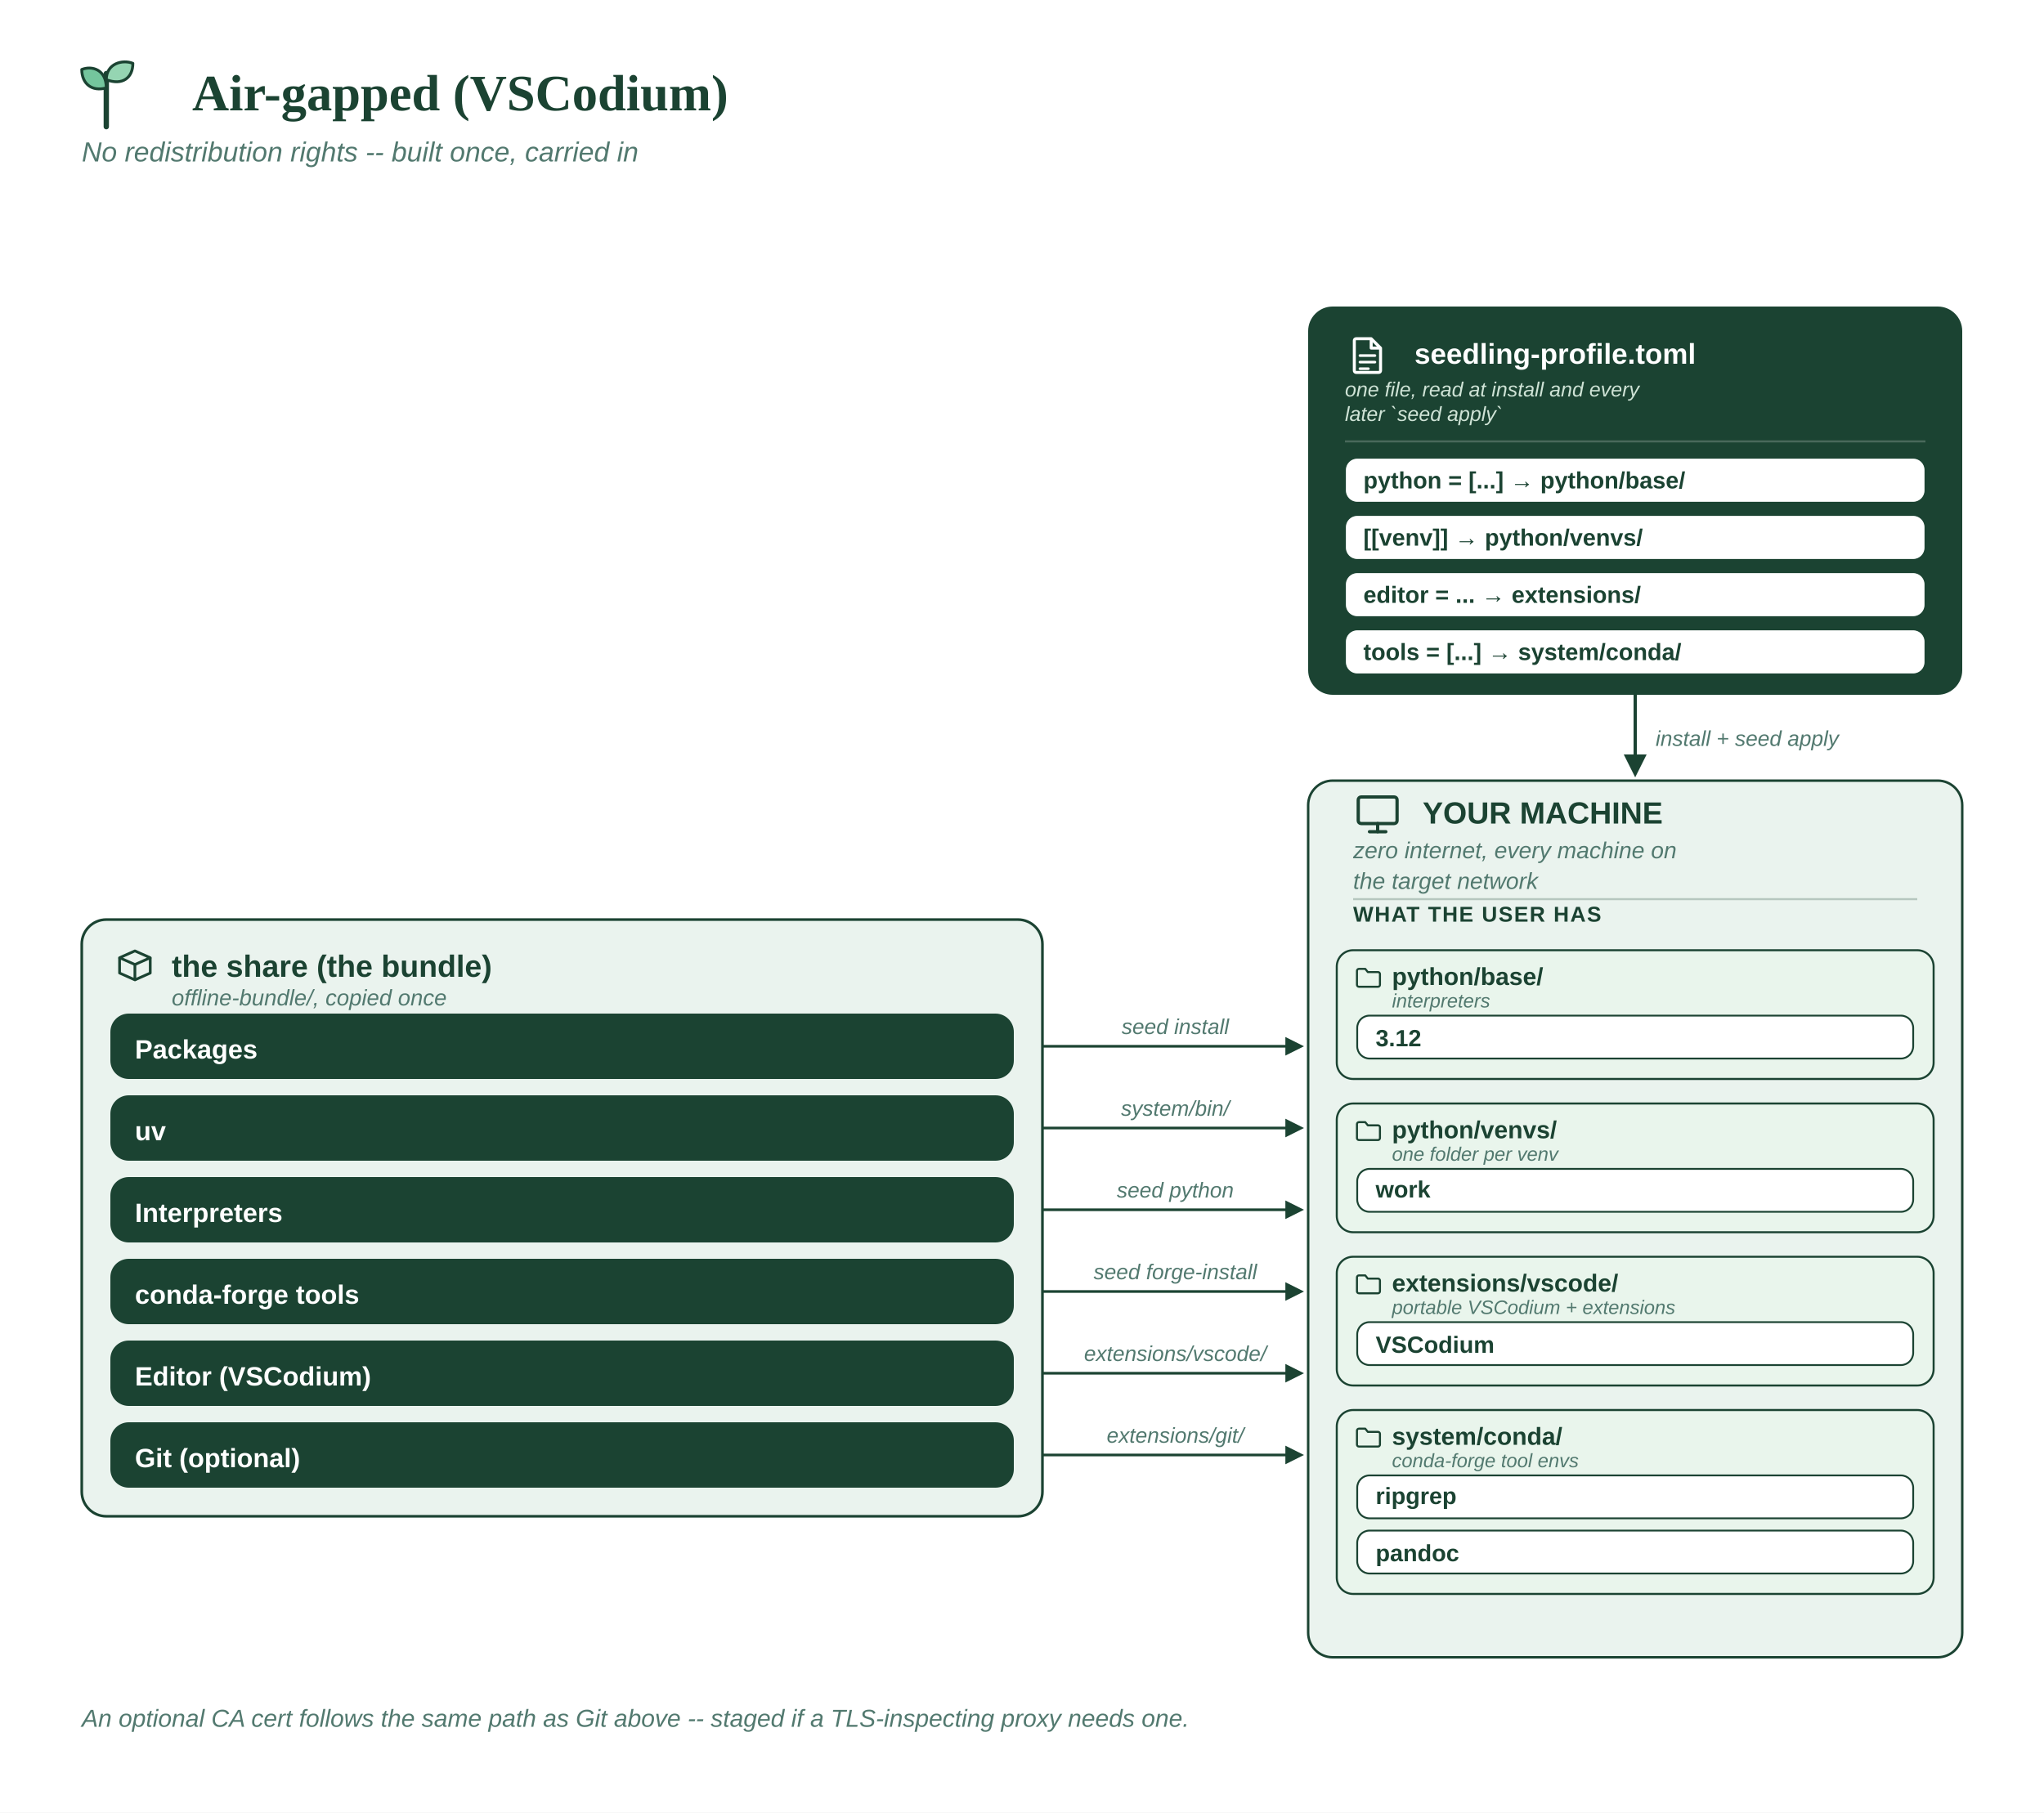
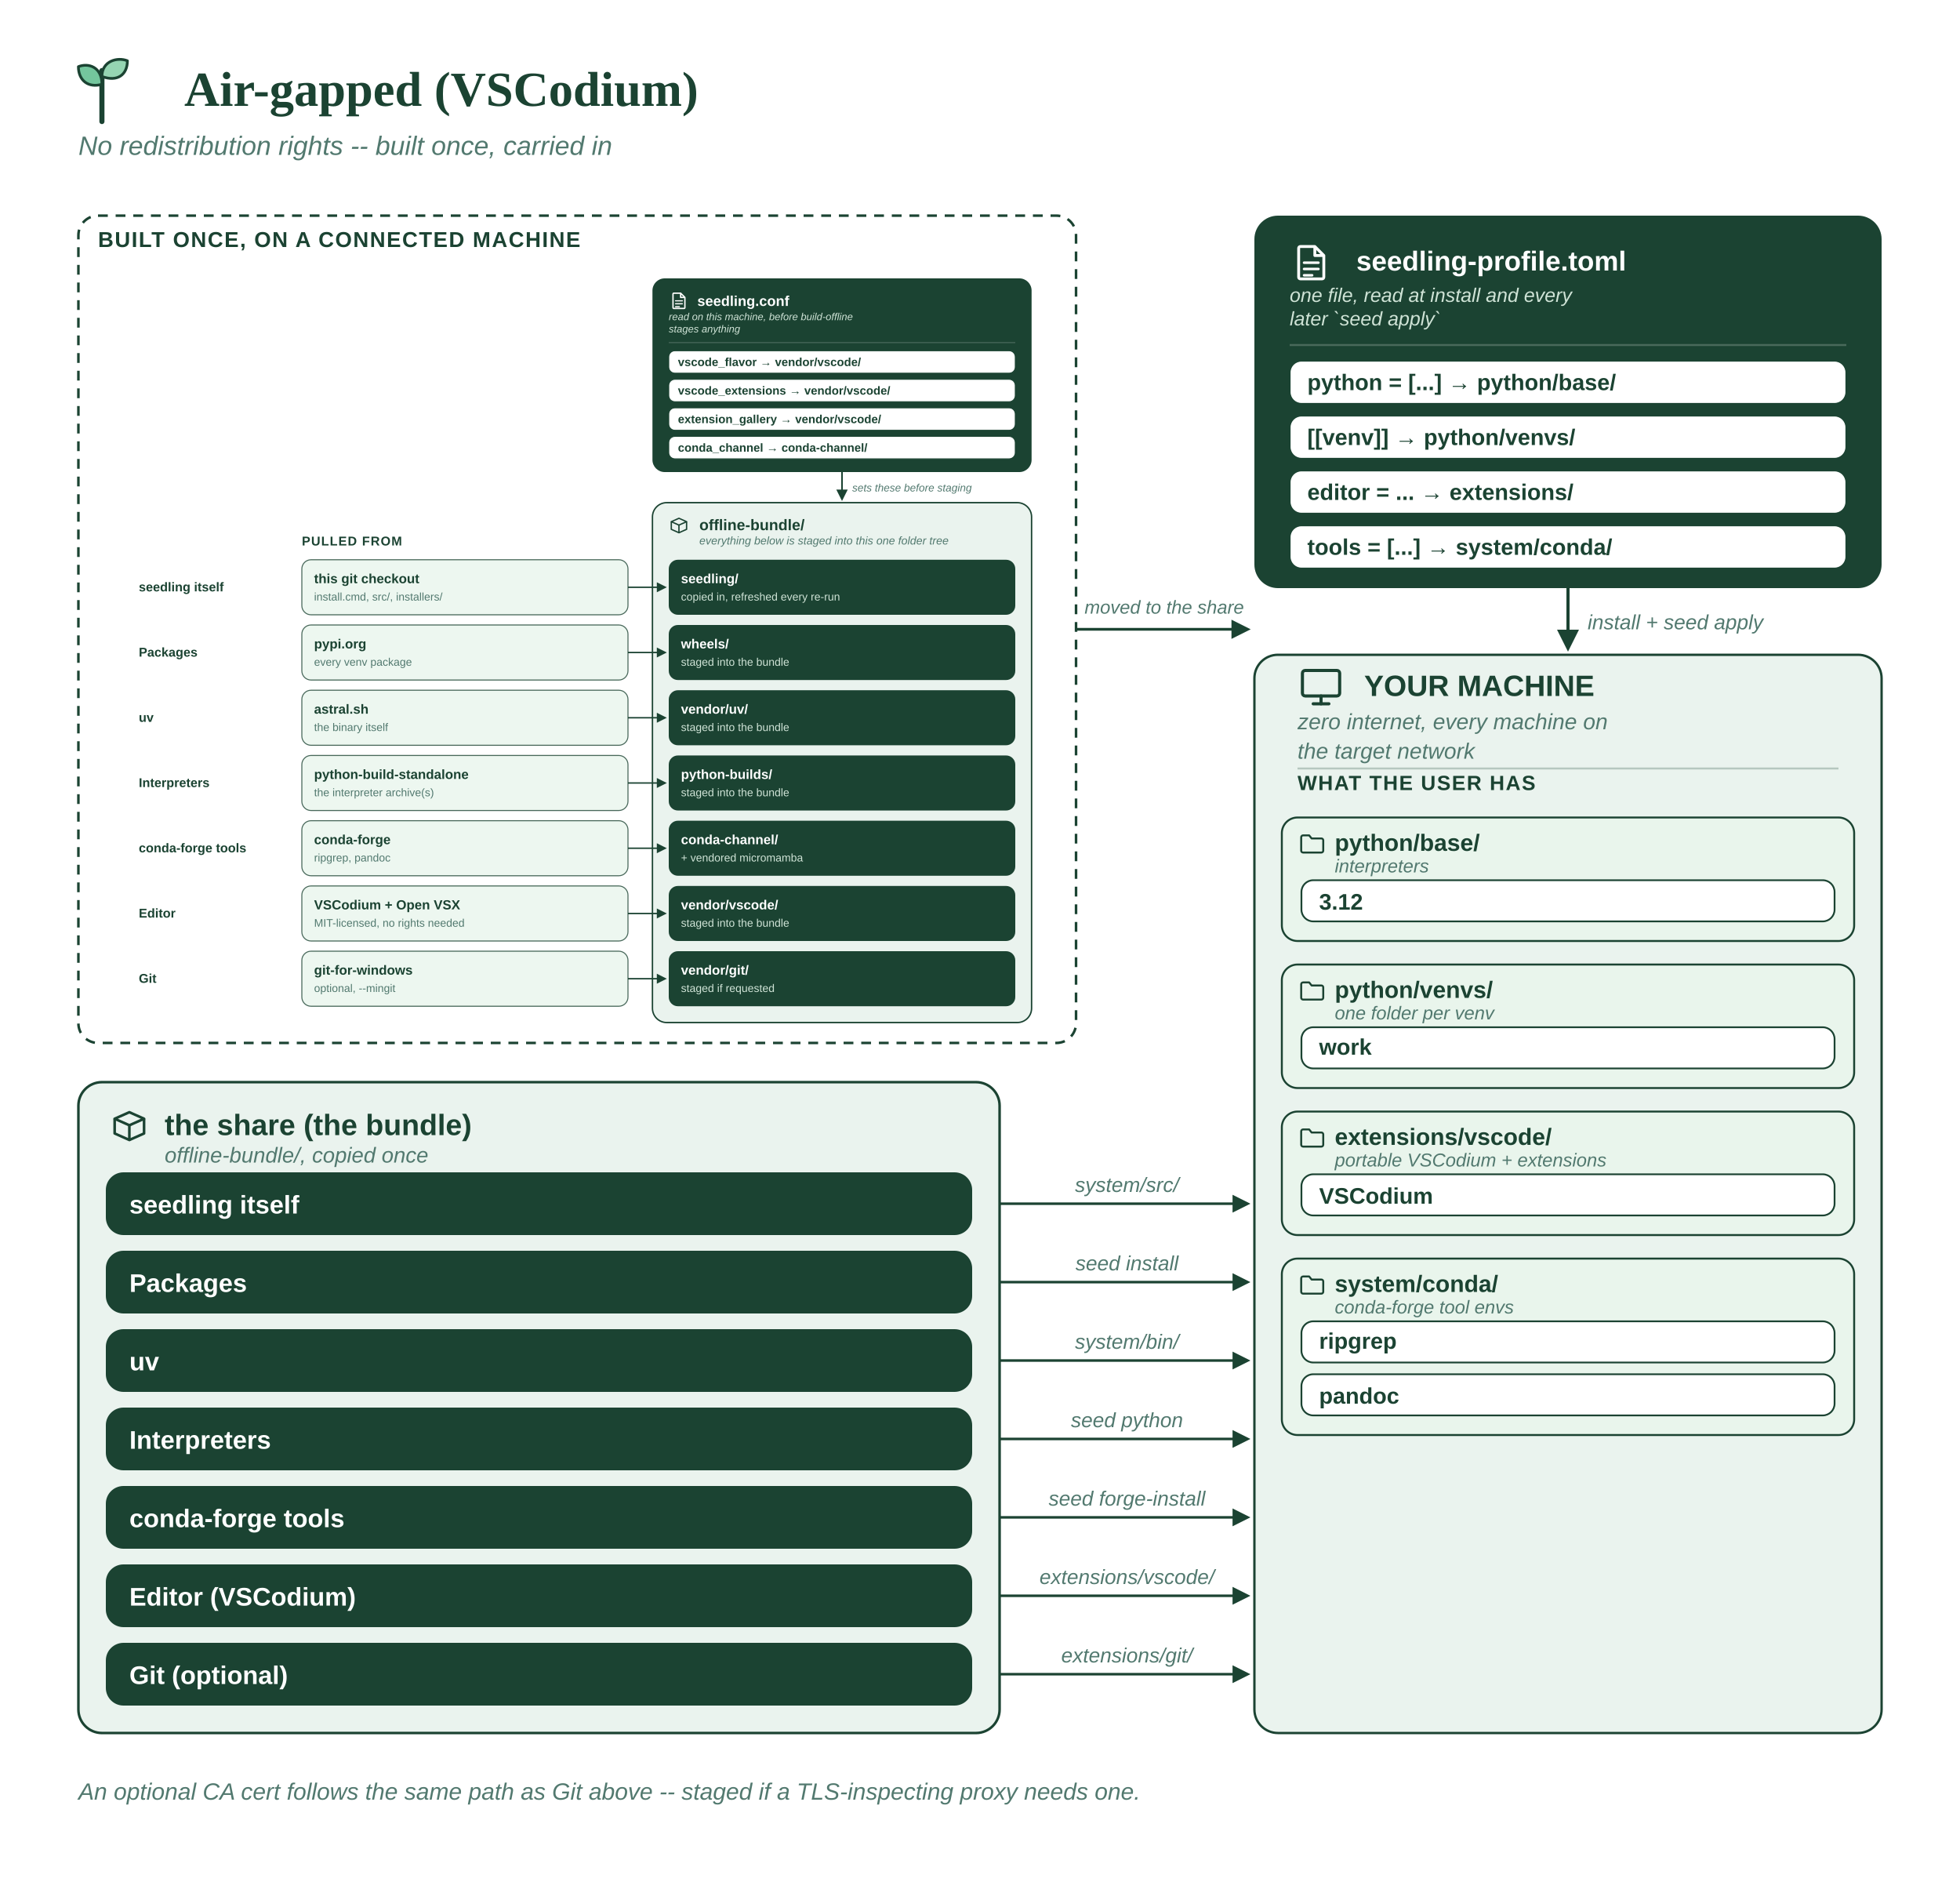
- <svg xmlns="http://www.w3.org/2000/svg" viewBox="0 0 1000 887" font-family="Arial, Helvetica, sans-serif">
+ <svg xmlns="http://www.w3.org/2000/svg" viewBox="0 0 1000 960" font-family="Arial, Helvetica, sans-serif">
  <defs>
    <defs>
      <style>
      .head  { font-family: Georgia, 'Times New Roman', serif; }
      .body  { font-family: Arial, Helvetica, sans-serif; }
      .fg    { fill: #1B4332; }
      .fw    { fill: #FFFFFF; }
      .fmute { fill: #52796F; }
    </style>
      <marker id="arrow" markerWidth="7" markerHeight="7" refX="5.5" refY="3.5" orient="auto">
        <path d="M0,0 L7,3.5 L0,7 Z" fill="#1B4332" />
      </marker>
      <symbol id="ic-cloud" viewBox="0 0 24 24">
        <path d="M6.5 18 C3.5 18 2 15.8 2 13.8 C2 11.6 3.8 10 5.8 10.1 C6.4 7.6 8.7 6 11.2 6.3 C13.6 6.6 15.4 8.6 15.5 11 C17.9 11.1 20 13 20 15.3 C20 17.4 18.2 18 17 18 Z" fill="none" stroke="currentColor" stroke-width="1.6" stroke-linejoin="round" />
      </symbol>
      <symbol id="ic-box" viewBox="0 0 24 24">
        <path d="M3 8 L12 4 L21 8 L12 12 Z" fill="none" stroke="currentColor" stroke-width="1.6" stroke-linejoin="round" />
        <path d="M3 8 V17 L12 21 V12" fill="none" stroke="currentColor" stroke-width="1.6" stroke-linejoin="round" />
        <path d="M21 8 V17 L12 21" fill="none" stroke="currentColor" stroke-width="1.6" stroke-linejoin="round" />
      </symbol>
      <symbol id="ic-server" viewBox="0 0 24 24">
        <rect x="3" y="4" width="18" height="6" rx="1.3" fill="none" stroke="currentColor" stroke-width="1.6" />
        <rect x="3" y="14" width="18" height="6" rx="1.3" fill="none" stroke="currentColor" stroke-width="1.6" />
        <circle cx="7" cy="7" r="1" fill="currentColor" />
        <circle cx="7" cy="17" r="1" fill="currentColor" />
      </symbol>
      <symbol id="ic-monitor" viewBox="0 0 24 24">
        <rect x="2.5" y="4" width="19" height="13" rx="1.4" fill="none" stroke="currentColor" stroke-width="1.6" />
        <line x1="8" y1="21" x2="16" y2="21" stroke="currentColor" stroke-width="1.6" stroke-linecap="round" />
        <line x1="12" y1="17" x2="12" y2="21" stroke="currentColor" stroke-width="1.6" stroke-linecap="round" />
      </symbol>
      <symbol id="ic-folder" viewBox="0 0 24 24">
        <path d="M3 6.5 C3 5.7 3.7 5 4.5 5 H9.5 L11.5 7.5 H19.5 C20.3 7.5 21 8.2 21 9 V17.5 C21 18.3 20.3 19 19.5 19 H4.5 C3.7 19 3 18.3 3 17.5 Z" fill="none" stroke="currentColor" stroke-width="1.6" stroke-linejoin="round" />
      </symbol>
      <symbol id="ic-doc" viewBox="0 0 24 24">
        <path d="M6 3 H14 L19 8 V20 C19 20.6 18.6 21 18 21 H6 C5.4 21 5 20.6 5 20 V4 C5 3.4 5.4 3 6 3 Z" fill="none" stroke="currentColor" stroke-width="1.6" stroke-linejoin="round" />
        <path d="M14 3 V8 H19" fill="none" stroke="currentColor" stroke-width="1.6" stroke-linejoin="round" />
        <line x1="8" y1="12" x2="16" y2="12" stroke="currentColor" stroke-width="1.4" stroke-linecap="round" />
        <line x1="8" y1="15.5" x2="16" y2="15.5" stroke="currentColor" stroke-width="1.4" stroke-linecap="round" />
        <line x1="8" y1="19" x2="12.5" y2="19" stroke="currentColor" stroke-width="1.4" stroke-linecap="round" />
      </symbol>
    </defs>
  </defs>
-   <rect x="0" y="0" width="1000" height="887" fill="#FFFFFF" />
+   <rect x="0" y="0" width="1000" height="960" fill="#FFFFFF" />
  <g transform="translate(40,20)">
    <path d="M12 42 V16" stroke="#1B4332" stroke-width="2.6" stroke-linecap="round" fill="none" />
    <path d="M12 23 C12 14 5 12 0 14 C0 21 5 25 12 23 Z" fill="#74C69D" stroke="#1B4332" stroke-width="1.4" stroke-linejoin="round" />
    <path d="M12 19 C12 11 20 9 25 11 C25 18 20 22 12 19 Z" fill="#95D5B2" stroke="#1B4332" stroke-width="1.4" stroke-linejoin="round" />
  </g>
  <text x="94" y="54" class="head fg" font-size="25" font-weight="700">Air-gapped (VSCodium)</text>
  <text x="40" y="79" class="body fmute" font-size="13.5" font-style="italic">No redistribution rights -- built once, carried in</text>
-   <rect x="640" y="150" width="320" height="190" rx="12" fill="#1B4332" />
-   <use href="#ic-doc" x="658" y="163" width="22" height="22" color="#FFFFFF" />
-   <text x="692" y="178" class="body fw" font-size="14.0" font-weight="700">seedling-profile.toml</text>
-   <text x="658" y="194" class="body" fill="#CFE3D6" font-size="10" font-style="italic">one file, read at install and every</text>
-   <text x="658" y="206" class="body" fill="#CFE3D6" font-size="10" font-style="italic">later `seed apply`</text>
-   <line x1="658" y1="216" x2="942" y2="216" stroke="#FFFFFF" stroke-width="1" opacity="0.2" />
-   <rect x="658" y="224" width="284" height="22" rx="6" fill="#FFFFFF" stroke="#1B4332" stroke-width="0.9" />
-   <text x="667" y="239" class="body fg" font-size="11.5" font-weight="600">python = [...]  →  python/base/</text>
-   <rect x="658" y="252" width="284" height="22" rx="6" fill="#FFFFFF" stroke="#1B4332" stroke-width="0.9" />
-   <text x="667" y="267" class="body fg" font-size="11.5" font-weight="600">[[venv]]  →  python/venvs/</text>
-   <rect x="658" y="280" width="284" height="22" rx="6" fill="#FFFFFF" stroke="#1B4332" stroke-width="0.9" />
-   <text x="667" y="295" class="body fg" font-size="11.5" font-weight="600">editor = ...  →  extensions/</text>
-   <rect x="658" y="308" width="284" height="22" rx="6" fill="#FFFFFF" stroke="#1B4332" stroke-width="0.9" />
-   <text x="667" y="323" class="body fg" font-size="11.5" font-weight="600">tools = [...]  →  system/conda/</text>
-   <line x1="800" y1="340" x2="800" y2="378" stroke="#1B4332" stroke-width="1.6" marker-end="url(#arrow)" />
-   <text x="810" y="365" class="body fmute" font-size="10.5" font-style="italic">install + seed apply</text>
-   <rect x="640" y="382" width="320" height="429" rx="12" fill="#EAF3EE" stroke="#1B4332" stroke-width="1.2" />
-   <use href="#ic-monitor" x="662" y="386" width="24" height="24" color="#1B4332" />
-   <text x="696" y="403" class="body fg" font-size="15" font-weight="700">YOUR MACHINE</text>
-   <text x="662" y="420" class="body fmute" font-size="11.3" font-style="italic">zero internet, every machine on</text>
-   <text x="662" y="435" class="body fmute" font-size="11.3" font-style="italic">the target network</text>
-   <line x1="662" y1="440" x2="938" y2="440" stroke="#1B4332" stroke-width="1" opacity="0.25" />
-   <text x="662" y="451" class="body fg" font-size="10.5" font-weight="700" letter-spacing="0.6">WHAT THE USER HAS</text>
-   <rect x="654" y="465" width="292" height="63" rx="8" fill="#E9F5EC" stroke="#1B4332" stroke-width="1" />
-   <use href="#ic-folder" x="662" y="471" width="15" height="15" color="#1B4332" />
-   <text x="681" y="482" class="body fg" font-size="12.0" font-weight="700">python/base/</text>
-   <text x="681" y="493" class="body fmute" font-size="9.5" font-style="italic">interpreters</text>
-   <rect x="664" y="497" width="272" height="21" rx="6" fill="#FFFFFF" stroke="#1B4332" stroke-width="0.9" />
-   <text x="673" y="512" class="body fg" font-size="11.5" font-weight="600">3.12</text>
-   <rect x="654" y="540" width="292" height="63" rx="8" fill="#E9F5EC" stroke="#1B4332" stroke-width="1" />
-   <use href="#ic-folder" x="662" y="546" width="15" height="15" color="#1B4332" />
-   <text x="681" y="557" class="body fg" font-size="12.0" font-weight="700">python/venvs/</text>
-   <text x="681" y="568" class="body fmute" font-size="9.5" font-style="italic">one folder per venv</text>
-   <rect x="664" y="572" width="272" height="21" rx="6" fill="#FFFFFF" stroke="#1B4332" stroke-width="0.9" />
-   <text x="673" y="586" class="body fg" font-size="11.5" font-weight="600">work</text>
-   <rect x="654" y="615" width="292" height="63" rx="8" fill="#E9F5EC" stroke="#1B4332" stroke-width="1" />
-   <use href="#ic-folder" x="662" y="621" width="15" height="15" color="#1B4332" />
-   <text x="681" y="632" class="body fg" font-size="12.0" font-weight="700">extensions/vscode/</text>
-   <text x="681" y="643" class="body fmute" font-size="9.5" font-style="italic">portable VSCodium + extensions</text>
-   <rect x="664" y="647" width="272" height="21" rx="6" fill="#FFFFFF" stroke="#1B4332" stroke-width="0.9" />
-   <text x="673" y="662" class="body fg" font-size="11.5" font-weight="600">VSCodium</text>
-   <rect x="654" y="690" width="292" height="90" rx="8" fill="#E9F5EC" stroke="#1B4332" stroke-width="1" />
-   <use href="#ic-folder" x="662" y="696" width="15" height="15" color="#1B4332" />
-   <text x="681" y="707" class="body fg" font-size="12.0" font-weight="700">system/conda/</text>
-   <text x="681" y="718" class="body fmute" font-size="9.5" font-style="italic">conda-forge tool envs</text>
-   <rect x="664" y="722" width="272" height="21" rx="6" fill="#FFFFFF" stroke="#1B4332" stroke-width="0.9" />
-   <text x="673" y="736" class="body fg" font-size="11.5" font-weight="600">ripgrep</text>
-   <rect x="664" y="749" width="272" height="21" rx="6" fill="#FFFFFF" stroke="#1B4332" stroke-width="0.9" />
-   <text x="673" y="764" class="body fg" font-size="11.5" font-weight="600">pandoc</text>
-   <rect x="40" y="450" width="470" height="292" rx="12" fill="#EAF3EE" stroke="#1B4332" stroke-width="1.3" />
-   <use href="#ic-box" x="56" y="462" width="20" height="20" color="#1B4332" />
-   <text x="84" y="478" class="body fg" font-size="15.0" font-weight="700">the share (the bundle)</text>
-   <text x="84" y="492" class="body fmute" font-size="11.0" font-style="italic">offline-bundle/, copied once</text>
-   <rect x="54" y="496" width="442" height="32" rx="9" fill="#1B4332" />
-   <text x="66" y="518" class="body fw" font-size="13.0" font-weight="700">Packages</text>
-   <line x1="510" y1="512" x2="636" y2="512" stroke="#1B4332" stroke-width="1.3" marker-end="url(#arrow)" />
-   <text x="575" y="506" text-anchor="middle" class="body fmute" font-size="10.5" font-style="italic">seed install</text>
-   <rect x="54" y="536" width="442" height="32" rx="9" fill="#1B4332" />
-   <text x="66" y="558" class="body fw" font-size="13.0" font-weight="700">uv</text>
-   <line x1="510" y1="552" x2="636" y2="552" stroke="#1B4332" stroke-width="1.3" marker-end="url(#arrow)" />
-   <text x="575" y="546" text-anchor="middle" class="body fmute" font-size="10.5" font-style="italic">system/bin/</text>
-   <rect x="54" y="576" width="442" height="32" rx="9" fill="#1B4332" />
-   <text x="66" y="598" class="body fw" font-size="13.0" font-weight="700">Interpreters</text>
-   <line x1="510" y1="592" x2="636" y2="592" stroke="#1B4332" stroke-width="1.3" marker-end="url(#arrow)" />
-   <text x="575" y="586" text-anchor="middle" class="body fmute" font-size="10.5" font-style="italic">seed python</text>
-   <rect x="54" y="616" width="442" height="32" rx="9" fill="#1B4332" />
-   <text x="66" y="638" class="body fw" font-size="13.0" font-weight="700">conda-forge tools</text>
-   <line x1="510" y1="632" x2="636" y2="632" stroke="#1B4332" stroke-width="1.3" marker-end="url(#arrow)" />
-   <text x="575" y="626" text-anchor="middle" class="body fmute" font-size="10.5" font-style="italic">seed forge-install</text>
-   <rect x="54" y="656" width="442" height="32" rx="9" fill="#1B4332" />
-   <text x="66" y="678" class="body fw" font-size="13.0" font-weight="700">Editor (VSCodium)</text>
-   <line x1="510" y1="672" x2="636" y2="672" stroke="#1B4332" stroke-width="1.3" marker-end="url(#arrow)" />
-   <text x="575" y="666" text-anchor="middle" class="body fmute" font-size="10.5" font-style="italic">extensions/vscode/</text>
-   <rect x="54" y="696" width="442" height="32" rx="9" fill="#1B4332" />
-   <text x="66" y="718" class="body fw" font-size="13.0" font-weight="700">Git (optional)</text>
-   <line x1="510" y1="712" x2="636" y2="712" stroke="#1B4332" stroke-width="1.3" marker-end="url(#arrow)" />
-   <text x="575" y="706" text-anchor="middle" class="body fmute" font-size="10.5" font-style="italic">extensions/git/</text>
-   <text x="40" y="845" class="body fmute" font-size="12" font-style="italic">An optional CA cert follows the same path as Git above -- staged if a TLS-inspecting proxy needs one.</text>
+   <rect x="40" y="110" width="509" height="422" rx="10" fill="none" stroke="#1B4332" stroke-width="1.3" stroke-dasharray="5 4" />
+   <text x="50" y="126" class="body fg" font-size="11" font-weight="700" letter-spacing="0.6">BUILT ONCE, ON A CONNECTED MACHINE</text>
+   <g transform="translate(50.0,142.0) scale(0.52)">
+     <rect x="544" y="0" width="372" height="190" rx="12" fill="#1B4332" />
+     <use href="#ic-doc" x="560" y="12" width="20" height="20" color="#FFFFFF" />
+     <text x="588" y="27" class="body fw" font-size="14" font-weight="700">seedling.conf</text>
+     <text x="560" y="41" class="body" fill="#CFE3D6" font-size="10" font-style="italic">read on this machine, before build-offline</text>
+     <text x="560" y="53" class="body" fill="#CFE3D6" font-size="10" font-style="italic">stages anything</text>
+     <line x1="560" y1="63" x2="900" y2="63" stroke="#FFFFFF" stroke-width="1" opacity="0.2" />
+     <rect x="560" y="71" width="340" height="22" rx="6" fill="#FFFFFF" stroke="#1B4332" stroke-width="0.9" />
+     <text x="569" y="86" class="body fg" font-size="11.5" font-weight="600">vscode_flavor  →  vendor/vscode/</text>
+     <rect x="560" y="99" width="340" height="22" rx="6" fill="#FFFFFF" stroke="#1B4332" stroke-width="0.9" />
+     <text x="569" y="114" class="body fg" font-size="11.5" font-weight="600">vscode_extensions  →  vendor/vscode/</text>
+     <rect x="560" y="127" width="340" height="22" rx="6" fill="#FFFFFF" stroke="#1B4332" stroke-width="0.9" />
+     <text x="569" y="142" class="body fg" font-size="11.5" font-weight="600">extension_gallery  →  vendor/vscode/</text>
+     <rect x="560" y="155" width="340" height="22" rx="6" fill="#FFFFFF" stroke="#1B4332" stroke-width="0.9" />
+     <text x="569" y="170" class="body fg" font-size="11.5" font-weight="600">conda_channel  →  conda-channel/</text>
+     <line x1="730" y1="190" x2="730" y2="216" stroke="#1B4332" stroke-width="1.6" marker-end="url(#arrow)" />
+     <text x="740" y="209" class="body fmute" font-size="10.5" font-style="italic">sets these before staging</text>
+     <text x="200" y="262" class="body fg" font-size="12.5" font-weight="700" letter-spacing="0.8">PULLED FROM</text>
+     <rect x="544" y="220" width="372" height="510" rx="14" fill="#EAF3EE" stroke="#1B4332" stroke-width="1.4" />
+     <use href="#ic-box" x="560" y="232" width="20" height="20" color="#1B4332" />
+     <text x="590" y="247" class="body fg" font-size="15" font-weight="700">offline-bundle/</text>
+     <text x="590" y="261" class="body fmute" font-size="11" font-style="italic">everything below is staged into this one folder tree</text>
+     <text x="40" y="307" class="body fg" font-size="12.5" font-weight="700">seedling itself</text>
+     <rect x="200" y="276" width="320" height="54" rx="9" fill="#E9F5EC" stroke="#1B4332" stroke-width="1" opacity="0.8" />
+     <text x="212" y="299" class="body fg" font-size="13.0" font-weight="700">this git checkout</text>
+     <text x="212" y="316" class="body" fill="#52796F" font-size="10.8">install.cmd, src/, installers/</text>
+     <rect x="560" y="276" width="340" height="54" rx="9" fill="#1B4332" />
+     <text x="572" y="299" class="body fw" font-size="13.0" font-weight="700">seedling/</text>
+     <text x="572" y="316" class="body" fill="#CFE3D6" font-size="10.8">copied in, refreshed every re-run</text>
+     <line x1="520" y1="303" x2="556" y2="303" stroke="#1B4332" stroke-width="1.4" marker-end="url(#arrow)" />
+     <text x="40" y="371" class="body fg" font-size="12.5" font-weight="700">Packages</text>
+     <rect x="200" y="340" width="320" height="54" rx="9" fill="#E9F5EC" stroke="#1B4332" stroke-width="1" opacity="0.8" />
+     <text x="212" y="363" class="body fg" font-size="13.0" font-weight="700">pypi.org</text>
+     <text x="212" y="380" class="body" fill="#52796F" font-size="10.8">every venv package</text>
+     <rect x="560" y="340" width="340" height="54" rx="9" fill="#1B4332" />
+     <text x="572" y="363" class="body fw" font-size="13.0" font-weight="700">wheels/</text>
+     <text x="572" y="380" class="body" fill="#CFE3D6" font-size="10.8">staged into the bundle</text>
+     <line x1="520" y1="367" x2="556" y2="367" stroke="#1B4332" stroke-width="1.4" marker-end="url(#arrow)" />
+     <text x="40" y="435" class="body fg" font-size="12.5" font-weight="700">uv</text>
+     <rect x="200" y="404" width="320" height="54" rx="9" fill="#E9F5EC" stroke="#1B4332" stroke-width="1" opacity="0.8" />
+     <text x="212" y="427" class="body fg" font-size="13.0" font-weight="700">astral.sh</text>
+     <text x="212" y="444" class="body" fill="#52796F" font-size="10.8">the binary itself</text>
+     <rect x="560" y="404" width="340" height="54" rx="9" fill="#1B4332" />
+     <text x="572" y="427" class="body fw" font-size="13.0" font-weight="700">vendor/uv/</text>
+     <text x="572" y="444" class="body" fill="#CFE3D6" font-size="10.8">staged into the bundle</text>
+     <line x1="520" y1="431" x2="556" y2="431" stroke="#1B4332" stroke-width="1.4" marker-end="url(#arrow)" />
+     <text x="40" y="499" class="body fg" font-size="12.5" font-weight="700">Interpreters</text>
+     <rect x="200" y="468" width="320" height="54" rx="9" fill="#E9F5EC" stroke="#1B4332" stroke-width="1" opacity="0.8" />
+     <text x="212" y="491" class="body fg" font-size="13.0" font-weight="700">python-build-standalone</text>
+     <text x="212" y="508" class="body" fill="#52796F" font-size="10.8">the interpreter archive(s)</text>
+     <rect x="560" y="468" width="340" height="54" rx="9" fill="#1B4332" />
+     <text x="572" y="491" class="body fw" font-size="13.0" font-weight="700">python-builds/</text>
+     <text x="572" y="508" class="body" fill="#CFE3D6" font-size="10.8">staged into the bundle</text>
+     <line x1="520" y1="495" x2="556" y2="495" stroke="#1B4332" stroke-width="1.4" marker-end="url(#arrow)" />
+     <text x="40" y="563" class="body fg" font-size="12.5" font-weight="700">conda-forge tools</text>
+     <rect x="200" y="532" width="320" height="54" rx="9" fill="#E9F5EC" stroke="#1B4332" stroke-width="1" opacity="0.8" />
+     <text x="212" y="555" class="body fg" font-size="13.0" font-weight="700">conda-forge</text>
+     <text x="212" y="572" class="body" fill="#52796F" font-size="10.8">ripgrep, pandoc</text>
+     <rect x="560" y="532" width="340" height="54" rx="9" fill="#1B4332" />
+     <text x="572" y="555" class="body fw" font-size="13.0" font-weight="700">conda-channel/</text>
+     <text x="572" y="572" class="body" fill="#CFE3D6" font-size="10.8">+ vendored micromamba</text>
+     <line x1="520" y1="559" x2="556" y2="559" stroke="#1B4332" stroke-width="1.4" marker-end="url(#arrow)" />
+     <text x="40" y="627" class="body fg" font-size="12.5" font-weight="700">Editor</text>
+     <rect x="200" y="596" width="320" height="54" rx="9" fill="#E9F5EC" stroke="#1B4332" stroke-width="1" opacity="0.8" />
+     <text x="212" y="619" class="body fg" font-size="13.0" font-weight="700">VSCodium + Open VSX</text>
+     <text x="212" y="636" class="body" fill="#52796F" font-size="10.8">MIT-licensed, no rights needed</text>
+     <rect x="560" y="596" width="340" height="54" rx="9" fill="#1B4332" />
+     <text x="572" y="619" class="body fw" font-size="13.0" font-weight="700">vendor/vscode/</text>
+     <text x="572" y="636" class="body" fill="#CFE3D6" font-size="10.8">staged into the bundle</text>
+     <line x1="520" y1="623" x2="556" y2="623" stroke="#1B4332" stroke-width="1.4" marker-end="url(#arrow)" />
+     <text x="40" y="691" class="body fg" font-size="12.5" font-weight="700">Git</text>
+     <rect x="200" y="660" width="320" height="54" rx="9" fill="#E9F5EC" stroke="#1B4332" stroke-width="1" opacity="0.8" />
+     <text x="212" y="683" class="body fg" font-size="13.0" font-weight="700">git-for-windows</text>
+     <text x="212" y="700" class="body" fill="#52796F" font-size="10.8">optional, --mingit</text>
+     <rect x="560" y="660" width="340" height="54" rx="9" fill="#1B4332" />
+     <text x="572" y="683" class="body fw" font-size="13.0" font-weight="700">vendor/git/</text>
+     <text x="572" y="700" class="body" fill="#CFE3D6" font-size="10.8">staged if requested</text>
+     <line x1="520" y1="687" x2="556" y2="687" stroke="#1B4332" stroke-width="1.4" marker-end="url(#arrow)" />
+   </g>
+   <line x1="549" y1="321" x2="636" y2="321" stroke="#1B4332" stroke-width="1.4" marker-end="url(#arrow)" />
+   <text x="594" y="313" text-anchor="middle" class="body fmute" font-size="9.5" font-style="italic">moved to the share</text>
+   <rect x="640" y="110" width="320" height="190" rx="12" fill="#1B4332" />
+   <use href="#ic-doc" x="658" y="123" width="22" height="22" color="#FFFFFF" />
+   <text x="692" y="138" class="body fw" font-size="14.0" font-weight="700">seedling-profile.toml</text>
+   <text x="658" y="154" class="body" fill="#CFE3D6" font-size="10" font-style="italic">one file, read at install and every</text>
+   <text x="658" y="166" class="body" fill="#CFE3D6" font-size="10" font-style="italic">later `seed apply`</text>
+   <line x1="658" y1="176" x2="942" y2="176" stroke="#FFFFFF" stroke-width="1" opacity="0.2" />
+   <rect x="658" y="184" width="284" height="22" rx="6" fill="#FFFFFF" stroke="#1B4332" stroke-width="0.9" />
+   <text x="667" y="199" class="body fg" font-size="11.5" font-weight="600">python = [...]  →  python/base/</text>
+   <rect x="658" y="212" width="284" height="22" rx="6" fill="#FFFFFF" stroke="#1B4332" stroke-width="0.9" />
+   <text x="667" y="227" class="body fg" font-size="11.5" font-weight="600">[[venv]]  →  python/venvs/</text>
+   <rect x="658" y="240" width="284" height="22" rx="6" fill="#FFFFFF" stroke="#1B4332" stroke-width="0.9" />
+   <text x="667" y="255" class="body fg" font-size="11.5" font-weight="600">editor = ...  →  extensions/</text>
+   <rect x="658" y="268" width="284" height="22" rx="6" fill="#FFFFFF" stroke="#1B4332" stroke-width="0.9" />
+   <text x="667" y="283" class="body fg" font-size="11.5" font-weight="600">tools = [...]  →  system/conda/</text>
+   <line x1="800" y1="300" x2="800" y2="330" stroke="#1B4332" stroke-width="1.6" marker-end="url(#arrow)" />
+   <text x="810" y="321" class="body fmute" font-size="10.5" font-style="italic">install + seed apply</text>
+   <rect x="640" y="334" width="320" height="550" rx="12" fill="#EAF3EE" stroke="#1B4332" stroke-width="1.2" />
+   <use href="#ic-monitor" x="662" y="338" width="24" height="24" color="#1B4332" />
+   <text x="696" y="355" class="body fg" font-size="15" font-weight="700">YOUR MACHINE</text>
+   <text x="662" y="372" class="body fmute" font-size="11.3" font-style="italic">zero internet, every machine on</text>
+   <text x="662" y="387" class="body fmute" font-size="11.3" font-style="italic">the target network</text>
+   <line x1="662" y1="392" x2="938" y2="392" stroke="#1B4332" stroke-width="1" opacity="0.25" />
+   <text x="662" y="403" class="body fg" font-size="10.5" font-weight="700" letter-spacing="0.6">WHAT THE USER HAS</text>
+   <rect x="654" y="417" width="292" height="63" rx="8" fill="#E9F5EC" stroke="#1B4332" stroke-width="1" />
+   <use href="#ic-folder" x="662" y="423" width="15" height="15" color="#1B4332" />
+   <text x="681" y="434" class="body fg" font-size="12.0" font-weight="700">python/base/</text>
+   <text x="681" y="445" class="body fmute" font-size="9.5" font-style="italic">interpreters</text>
+   <rect x="664" y="449" width="272" height="21" rx="6" fill="#FFFFFF" stroke="#1B4332" stroke-width="0.9" />
+   <text x="673" y="464" class="body fg" font-size="11.5" font-weight="600">3.12</text>
+   <rect x="654" y="492" width="292" height="63" rx="8" fill="#E9F5EC" stroke="#1B4332" stroke-width="1" />
+   <use href="#ic-folder" x="662" y="498" width="15" height="15" color="#1B4332" />
+   <text x="681" y="509" class="body fg" font-size="12.0" font-weight="700">python/venvs/</text>
+   <text x="681" y="520" class="body fmute" font-size="9.5" font-style="italic">one folder per venv</text>
+   <rect x="664" y="524" width="272" height="21" rx="6" fill="#FFFFFF" stroke="#1B4332" stroke-width="0.9" />
+   <text x="673" y="538" class="body fg" font-size="11.5" font-weight="600">work</text>
+   <rect x="654" y="567" width="292" height="63" rx="8" fill="#E9F5EC" stroke="#1B4332" stroke-width="1" />
+   <use href="#ic-folder" x="662" y="573" width="15" height="15" color="#1B4332" />
+   <text x="681" y="584" class="body fg" font-size="12.0" font-weight="700">extensions/vscode/</text>
+   <text x="681" y="595" class="body fmute" font-size="9.5" font-style="italic">portable VSCodium + extensions</text>
+   <rect x="664" y="599" width="272" height="21" rx="6" fill="#FFFFFF" stroke="#1B4332" stroke-width="0.9" />
+   <text x="673" y="614" class="body fg" font-size="11.5" font-weight="600">VSCodium</text>
+   <rect x="654" y="642" width="292" height="90" rx="8" fill="#E9F5EC" stroke="#1B4332" stroke-width="1" />
+   <use href="#ic-folder" x="662" y="648" width="15" height="15" color="#1B4332" />
+   <text x="681" y="659" class="body fg" font-size="12.0" font-weight="700">system/conda/</text>
+   <text x="681" y="670" class="body fmute" font-size="9.5" font-style="italic">conda-forge tool envs</text>
+   <rect x="664" y="674" width="272" height="21" rx="6" fill="#FFFFFF" stroke="#1B4332" stroke-width="0.9" />
+   <text x="673" y="688" class="body fg" font-size="11.5" font-weight="600">ripgrep</text>
+   <rect x="664" y="701" width="272" height="21" rx="6" fill="#FFFFFF" stroke="#1B4332" stroke-width="0.9" />
+   <text x="673" y="716" class="body fg" font-size="11.5" font-weight="600">pandoc</text>
+   <rect x="40" y="552" width="470" height="332" rx="12" fill="#EAF3EE" stroke="#1B4332" stroke-width="1.3" />
+   <use href="#ic-box" x="56" y="564" width="20" height="20" color="#1B4332" />
+   <text x="84" y="579" class="body fg" font-size="15.0" font-weight="700">the share (the bundle)</text>
+   <text x="84" y="593" class="body fmute" font-size="11.0" font-style="italic">offline-bundle/, copied once</text>
+   <rect x="54" y="598" width="442" height="32" rx="9" fill="#1B4332" />
+   <text x="66" y="619" class="body fw" font-size="13.0" font-weight="700">seedling itself</text>
+   <line x1="510" y1="614" x2="636" y2="614" stroke="#1B4332" stroke-width="1.3" marker-end="url(#arrow)" />
+   <text x="575" y="608" text-anchor="middle" class="body fmute" font-size="10.5" font-style="italic">system/src/</text>
+   <rect x="54" y="638" width="442" height="32" rx="9" fill="#1B4332" />
+   <text x="66" y="659" class="body fw" font-size="13.0" font-weight="700">Packages</text>
+   <line x1="510" y1="654" x2="636" y2="654" stroke="#1B4332" stroke-width="1.3" marker-end="url(#arrow)" />
+   <text x="575" y="648" text-anchor="middle" class="body fmute" font-size="10.5" font-style="italic">seed install</text>
+   <rect x="54" y="678" width="442" height="32" rx="9" fill="#1B4332" />
+   <text x="66" y="699" class="body fw" font-size="13.0" font-weight="700">uv</text>
+   <line x1="510" y1="694" x2="636" y2="694" stroke="#1B4332" stroke-width="1.3" marker-end="url(#arrow)" />
+   <text x="575" y="688" text-anchor="middle" class="body fmute" font-size="10.5" font-style="italic">system/bin/</text>
+   <rect x="54" y="718" width="442" height="32" rx="9" fill="#1B4332" />
+   <text x="66" y="739" class="body fw" font-size="13.0" font-weight="700">Interpreters</text>
+   <line x1="510" y1="734" x2="636" y2="734" stroke="#1B4332" stroke-width="1.3" marker-end="url(#arrow)" />
+   <text x="575" y="728" text-anchor="middle" class="body fmute" font-size="10.5" font-style="italic">seed python</text>
+   <rect x="54" y="758" width="442" height="32" rx="9" fill="#1B4332" />
+   <text x="66" y="779" class="body fw" font-size="13.0" font-weight="700">conda-forge tools</text>
+   <line x1="510" y1="774" x2="636" y2="774" stroke="#1B4332" stroke-width="1.3" marker-end="url(#arrow)" />
+   <text x="575" y="768" text-anchor="middle" class="body fmute" font-size="10.5" font-style="italic">seed forge-install</text>
+   <rect x="54" y="798" width="442" height="32" rx="9" fill="#1B4332" />
+   <text x="66" y="819" class="body fw" font-size="13.0" font-weight="700">Editor (VSCodium)</text>
+   <line x1="510" y1="814" x2="636" y2="814" stroke="#1B4332" stroke-width="1.3" marker-end="url(#arrow)" />
+   <text x="575" y="808" text-anchor="middle" class="body fmute" font-size="10.5" font-style="italic">extensions/vscode/</text>
+   <rect x="54" y="838" width="442" height="32" rx="9" fill="#1B4332" />
+   <text x="66" y="859" class="body fw" font-size="13.0" font-weight="700">Git (optional)</text>
+   <line x1="510" y1="854" x2="636" y2="854" stroke="#1B4332" stroke-width="1.3" marker-end="url(#arrow)" />
+   <text x="575" y="848" text-anchor="middle" class="body fmute" font-size="10.5" font-style="italic">extensions/git/</text>
+   <text x="40" y="918" class="body fmute" font-size="12" font-style="italic">An optional CA cert follows the same path as Git above -- staged if a TLS-inspecting proxy needs one.</text>
</svg>
